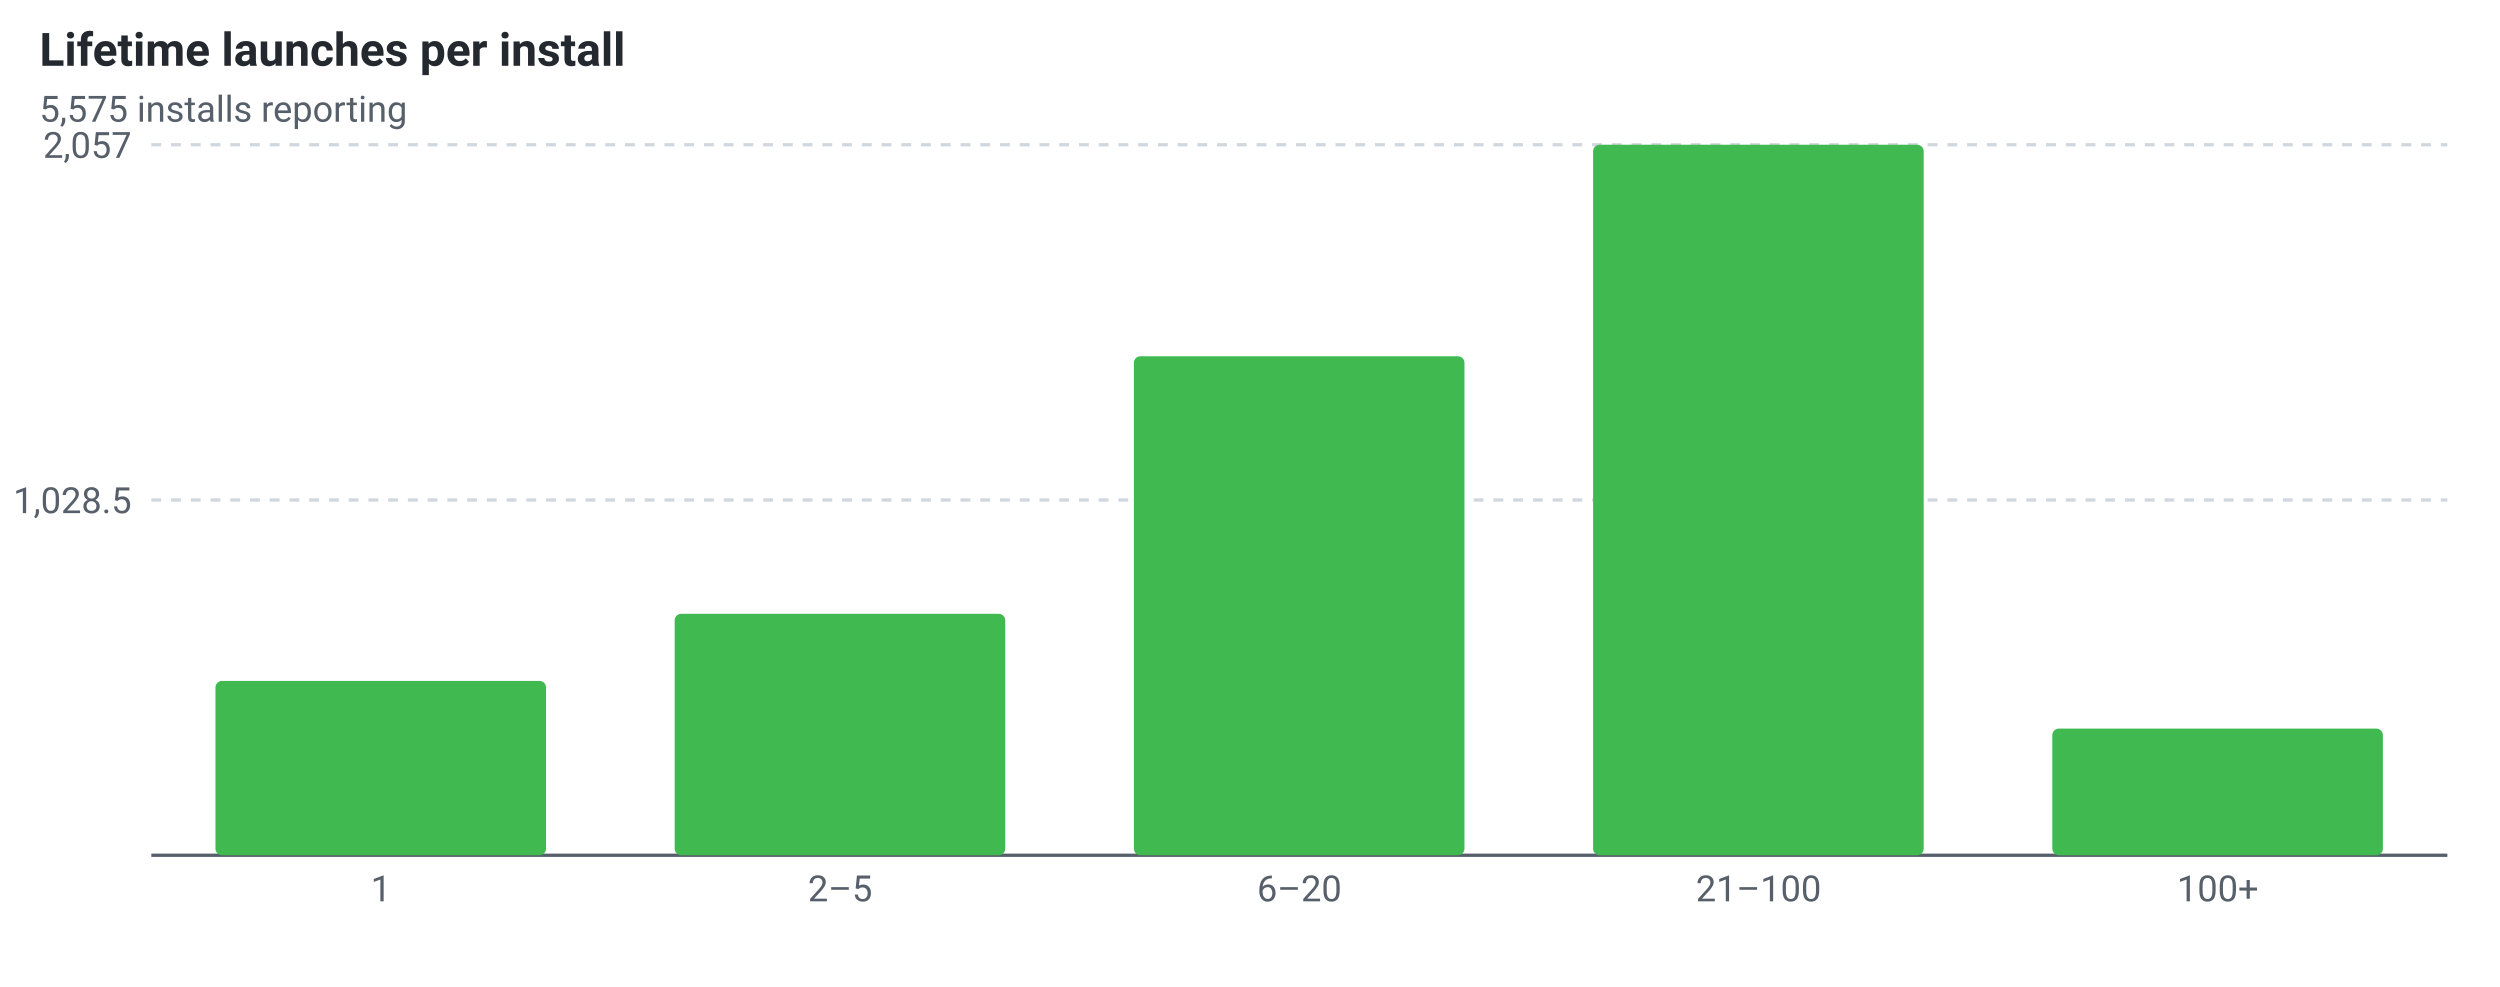
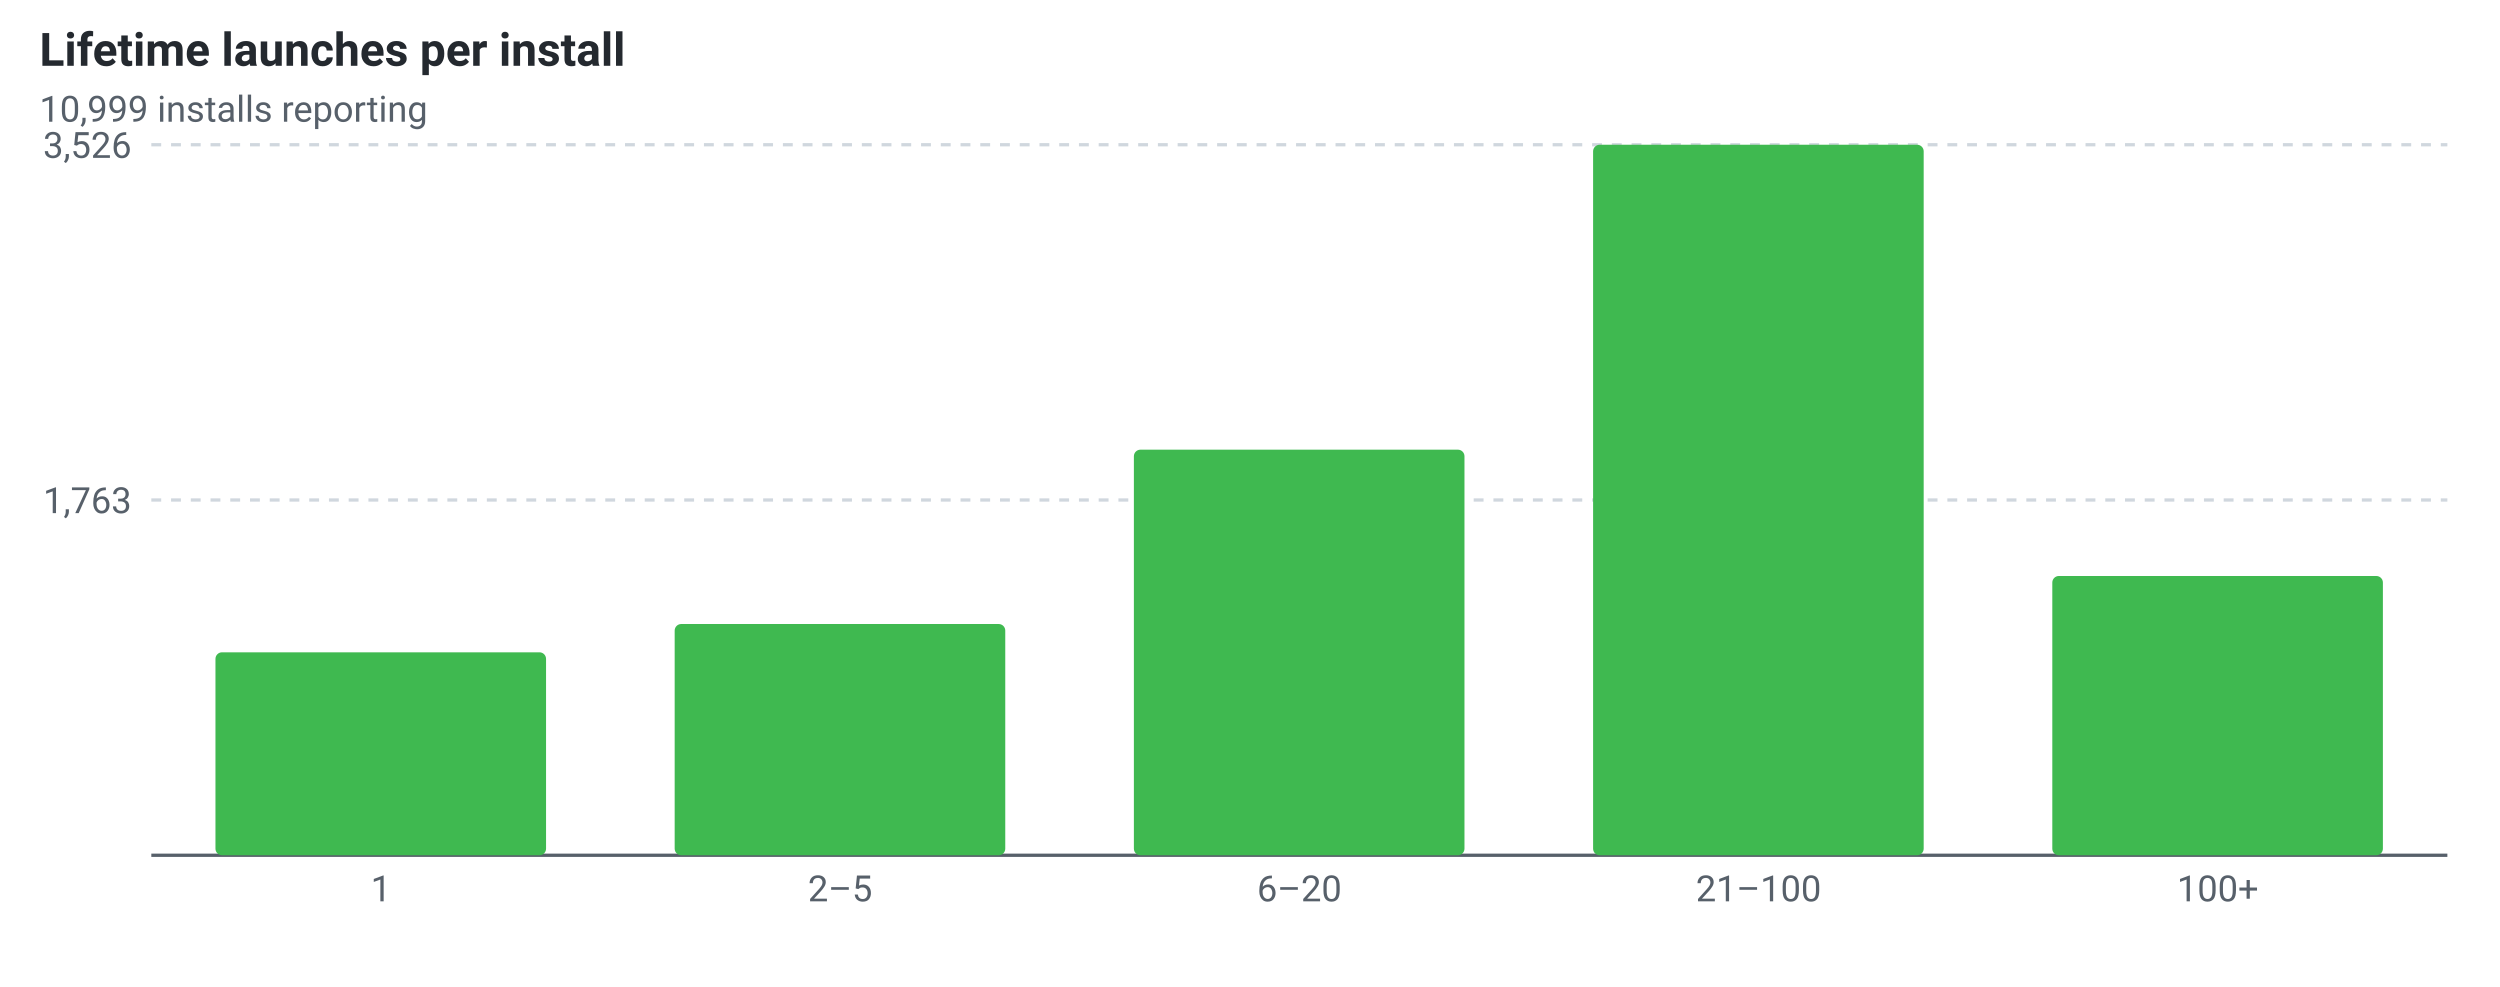
<svg xmlns="http://www.w3.org/2000/svg" width="760" height="300" viewBox="0 0 760 300" role="img">
  <style>
  text{font-family:-apple-system,BlinkMacSystemFont,'Segoe UI',Roboto,Helvetica,Arial,sans-serif}
  .grid{stroke:#d0d7de;stroke-width:1}
  .axis{stroke:#57606a;stroke-width:1}
  .lbl{fill:#57606a;font-size:12px}
  .val{fill:#24292f;font-size:12px;font-weight:600}
  .title{fill:#24292f;font-size:14px;font-weight:700}
  .sub{fill:#57606a;font-size:11px}
+   .gap{fill:#57606a;opacity:.09}
+   .gaplbl{fill:#57606a;font-size:10px;opacity:.85}
  @media (prefers-color-scheme: dark){
    .grid{stroke:#30363d}
    .axis{stroke:#8b949e}
    .lbl{fill:#8b949e}
    .val{fill:#e6edf3}
    .title{fill:#e6edf3}
    .sub{fill:#8b949e}
+     .gap{fill:#8b949e;opacity:.13}
+     .gaplbl{fill:#8b949e}
  }
</style>
  <text x="12" y="20" class="title">Lifetime launches per install</text>
-   <text x="12" y="37" class="sub">5,575 installs reporting</text>
+   <text x="12" y="37" class="sub">10,999 installs reporting</text>
  <line x1="46" y1="260" x2="744" y2="260" class="axis" />
  <line x1="46" y1="152.0" x2="744" y2="152.0" class="grid" stroke-dasharray="3 3" />
-   <text x="40" y="156.0" class="sub" text-anchor="end">1,028.5</text>
+   <text x="40" y="156.0" class="sub" text-anchor="end">1,763</text>
  <line x1="46" y1="44.0" x2="744" y2="44.0" class="grid" stroke-dasharray="3 3" />
-   <text x="40" y="48.0" class="sub" text-anchor="end">2,057</text>
-   <rect x="65.5" y="207.0" width="100.5" height="53.0" rx="2" fill="#3fb950" />
+   <text x="40" y="48.0" class="sub" text-anchor="end">3,526</text>
+   <rect x="65.5" y="198.3" width="100.5" height="61.7" rx="2" fill="#3fb950" />
  <text x="115.8" y="274" class="sub" text-anchor="middle">1</text>
-   <rect x="205.1" y="186.6" width="100.5" height="73.4" rx="2" fill="#3fb950" />
+   <rect x="205.1" y="189.7" width="100.5" height="70.3" rx="2" fill="#3fb950" />
  <text x="255.4" y="274" class="sub" text-anchor="middle">2–5</text>
-   <rect x="344.7" y="108.3" width="100.5" height="151.7" rx="2" fill="#3fb950" />
+   <rect x="344.7" y="136.7" width="100.5" height="123.3" rx="2" fill="#3fb950" />
  <text x="395.0" y="274" class="sub" text-anchor="middle">6–20</text>
  <rect x="484.3" y="44.0" width="100.5" height="216.0" rx="2" fill="#3fb950" />
  <text x="534.6" y="274" class="sub" text-anchor="middle">21–100</text>
-   <rect x="623.9" y="221.5" width="100.5" height="38.5" rx="2" fill="#3fb950" />
+   <rect x="623.9" y="175.1" width="100.5" height="84.9" rx="2" fill="#3fb950" />
  <text x="674.2" y="274" class="sub" text-anchor="middle">100+</text>
</svg>
